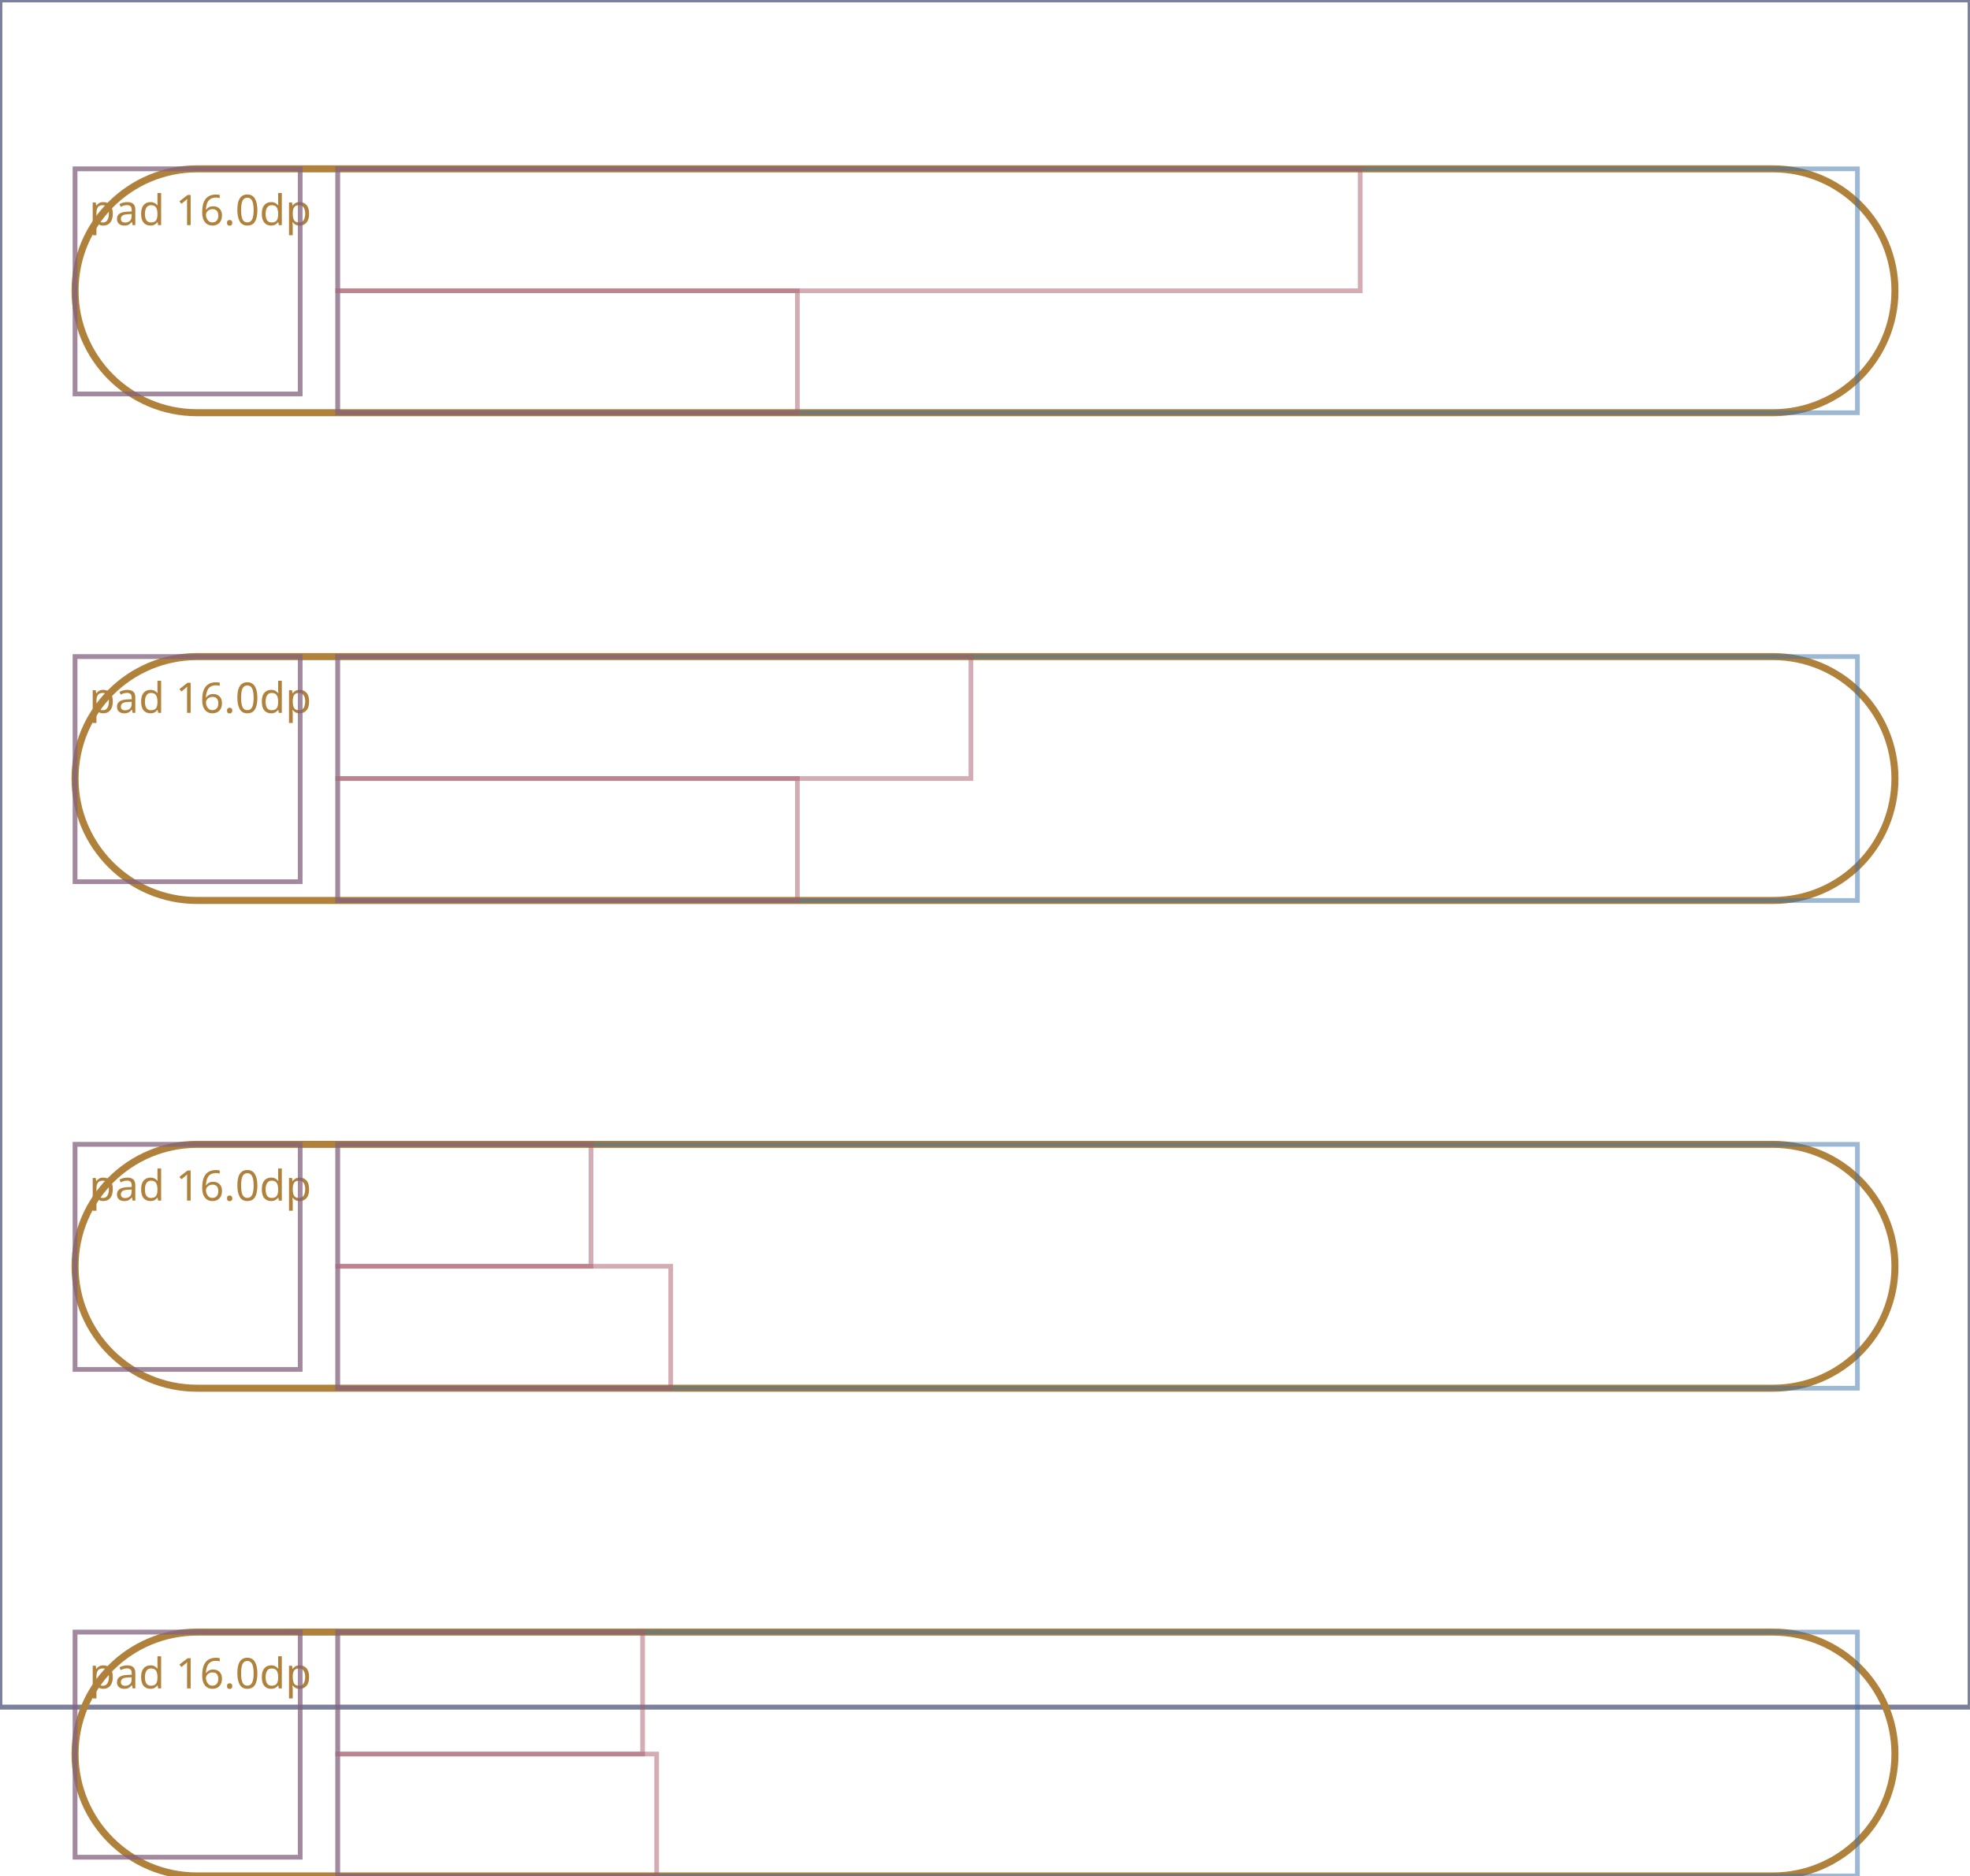
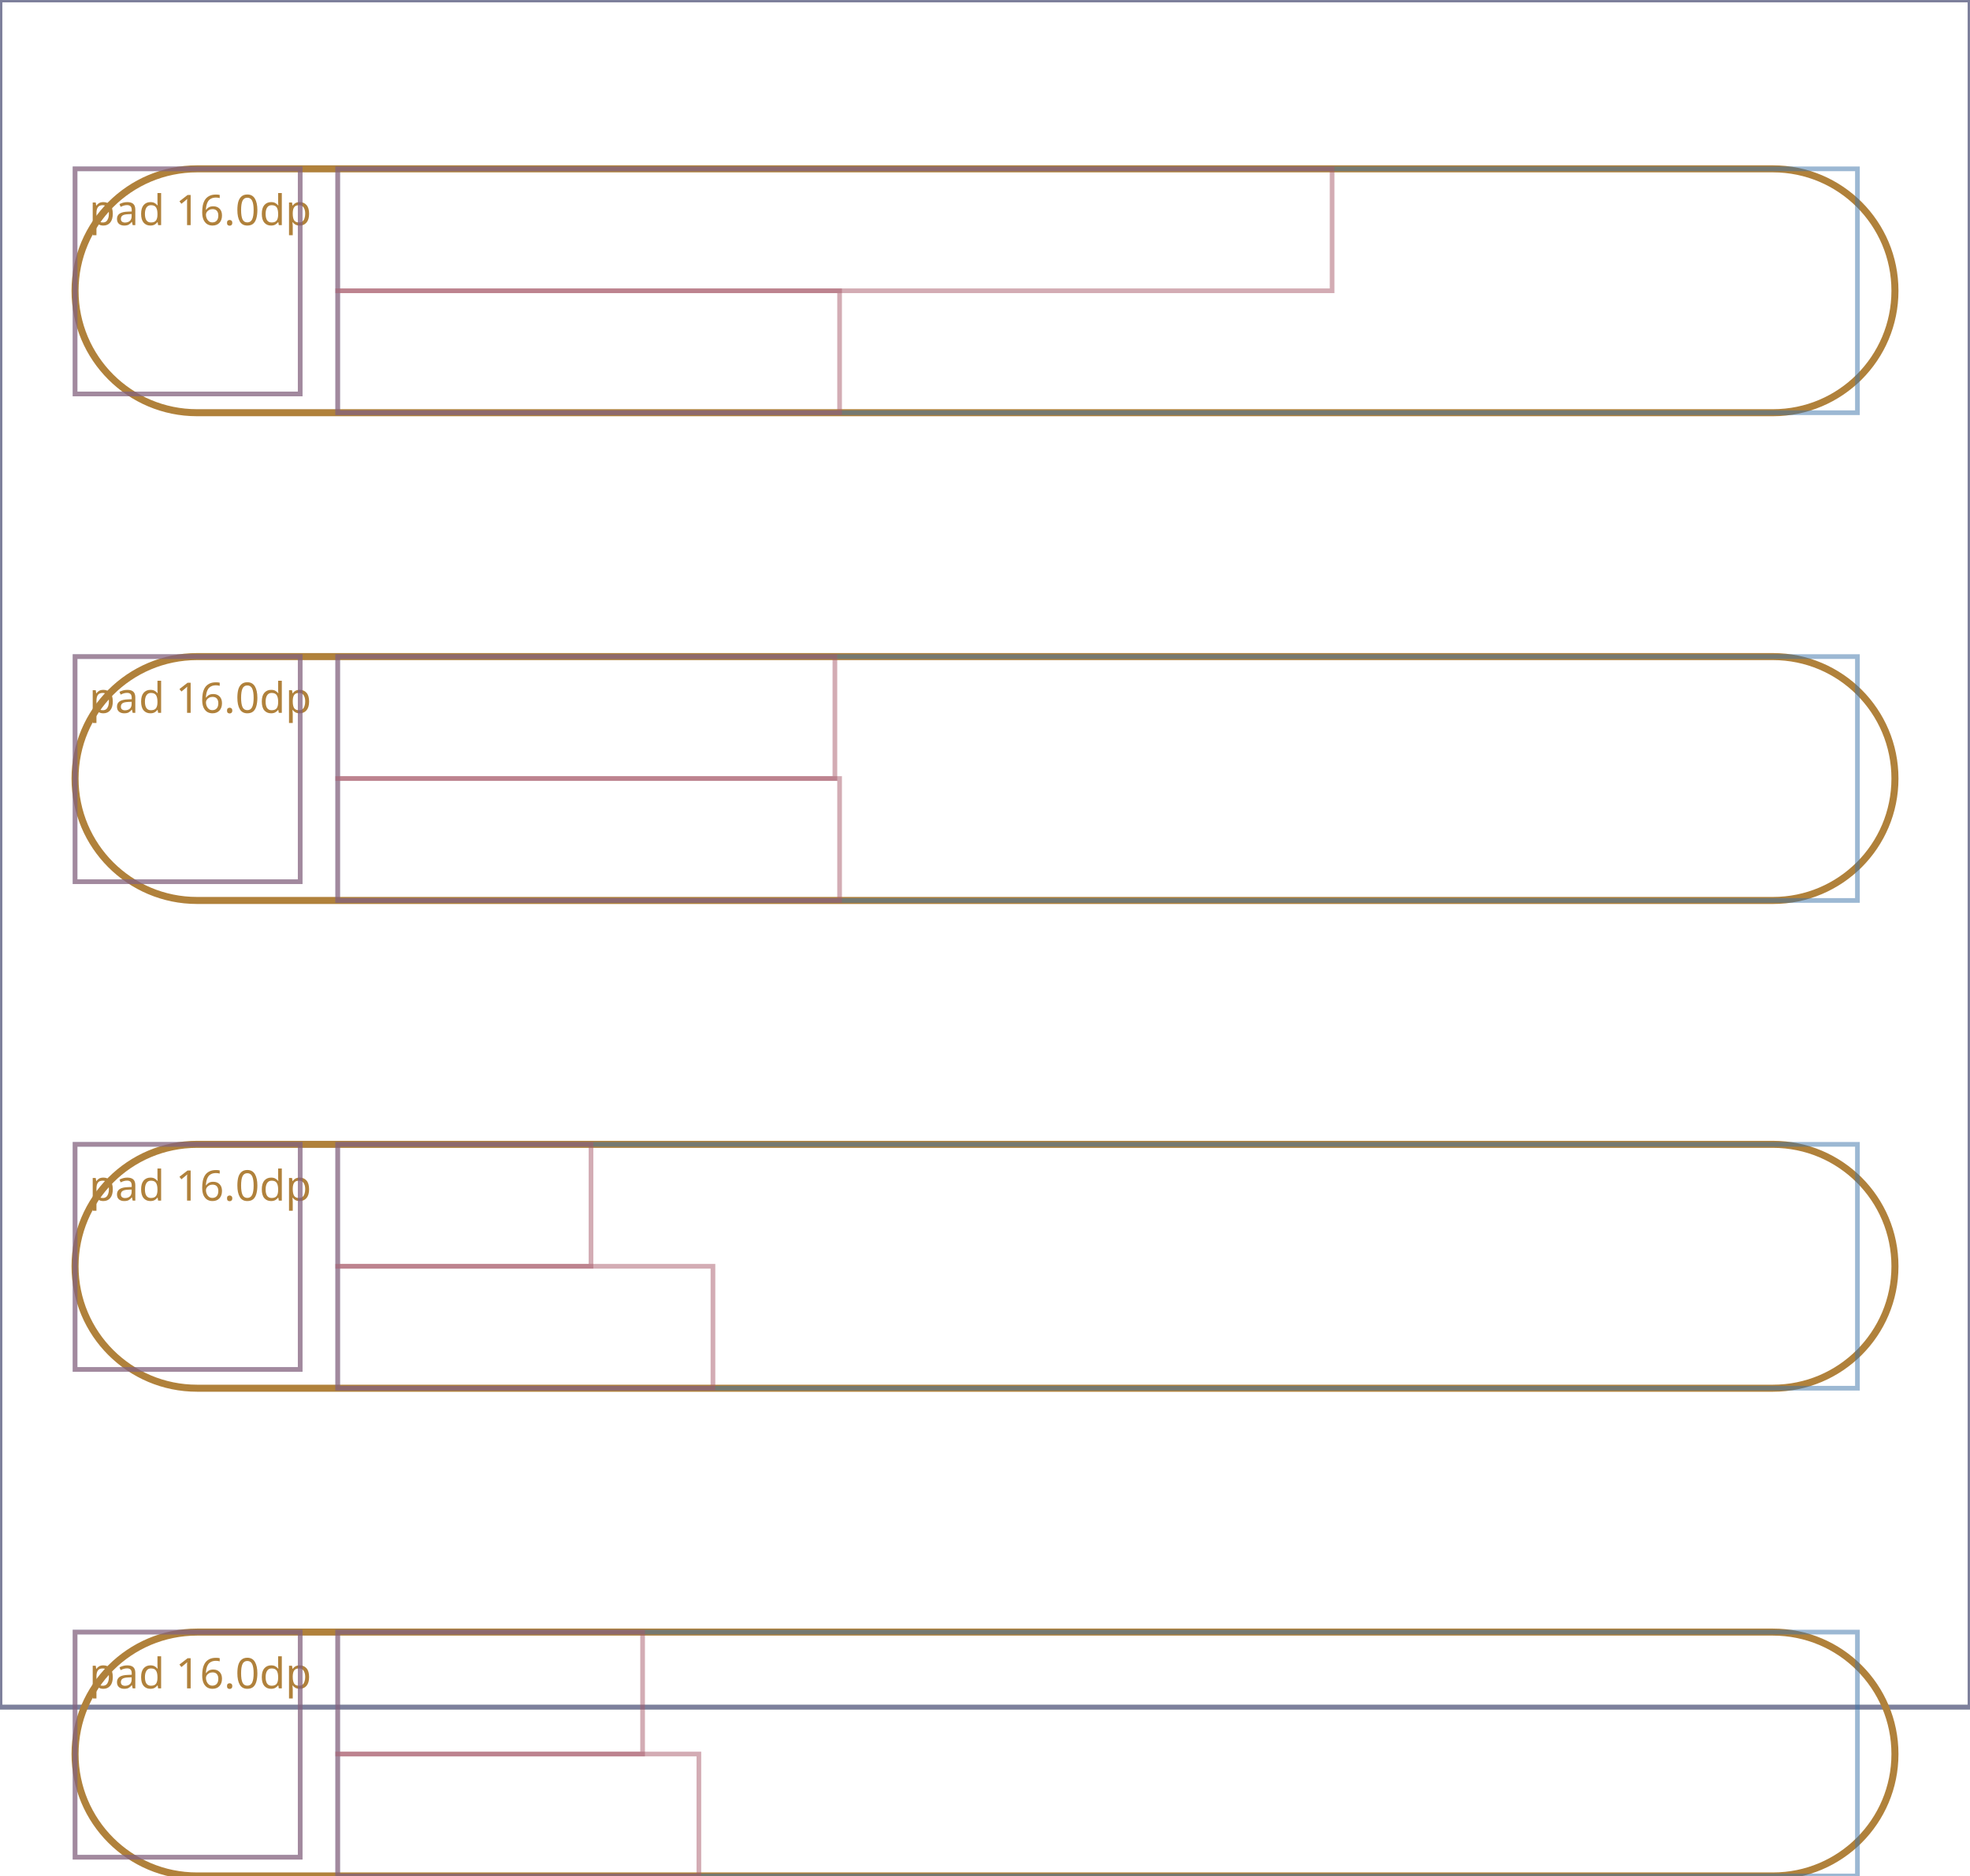
<svg xmlns="http://www.w3.org/2000/svg" viewBox="0 0 420 400" width="420" height="400" role="img" aria-label="GlimmerLazyColumn/TwoLine layout wireframe">
  <rect width="420" height="400" fill="#ffffff" />
  <g>
    <rect x="0" y="0" width="420" height="364" fill="none" fill-opacity="0" stroke="#5B6470" stroke-width="1" stroke-opacity="0.5" />
  </g>
  <g>
    <rect x="0" y="0" width="420" height="364" fill="none" fill-opacity="0" stroke="#2E7D6B" stroke-width="1" stroke-opacity="0.5" />
  </g>
  <g>
    <rect x="0" y="0" width="420" height="364" fill="none" fill-opacity="0" stroke="#8E6BA8" stroke-width="1" stroke-opacity="0.5" />
  </g>
  <g>
    <path d="M42,36 H378 A26,26 0 0 1 404,62 V62 A26,26 0 0 1 378,88 H42 A26,26 0 0 1 16,62 V62 A26,26 0 0 1 42,36 Z" fill="none" fill-opacity="0" stroke="#B0813B" stroke-width="1.5" stroke-opacity="1" />
    <text x="19" y="48" font-family="system-ui, sans-serif" font-size="9" fill="#B0813B">pad 16.0dp</text>
  </g>
  <g>
    <rect x="16" y="36" width="48" height="48" fill="none" fill-opacity="0" stroke="#3B72A8" stroke-width="1" stroke-opacity="0.5" />
  </g>
  <g>
    <rect x="16" y="36" width="48" height="48" fill="none" fill-opacity="0" stroke="#A85B6B" stroke-width="1" stroke-opacity="0.5" />
  </g>
  <g>
    <rect x="72" y="36" width="324" height="52" fill="none" fill-opacity="0" stroke="#3B72A8" stroke-width="1" stroke-opacity="0.5" />
  </g>
  <g>
-     <rect x="72" y="36" width="218" height="26" fill="none" fill-opacity="0" stroke="#A85B6B" stroke-width="1" stroke-opacity="0.5" />
+     <rect x="72" y="36" width="212" height="26" fill="none" fill-opacity="0" stroke="#A85B6B" stroke-width="1" stroke-opacity="0.5" />
  </g>
  <g>
-     <rect x="72" y="62" width="98" height="26" fill="none" fill-opacity="0" stroke="#A85B6B" stroke-width="1" stroke-opacity="0.5" />
+     <rect x="72" y="62" width="107" height="26" fill="none" fill-opacity="0" stroke="#A85B6B" stroke-width="1" stroke-opacity="0.5" />
  </g>
  <g>
    <path d="M42,140 H378 A26,26 0 0 1 404,166 V166 A26,26 0 0 1 378,192 H42 A26,26 0 0 1 16,166 V166 A26,26 0 0 1 42,140 Z" fill="none" fill-opacity="0" stroke="#B0813B" stroke-width="1.5" stroke-opacity="1" />
    <text x="19" y="152" font-family="system-ui, sans-serif" font-size="9" fill="#B0813B">pad 16.0dp</text>
  </g>
  <g>
    <rect x="16" y="140" width="48" height="48" fill="none" fill-opacity="0" stroke="#3B72A8" stroke-width="1" stroke-opacity="0.5" />
  </g>
  <g>
    <rect x="16" y="140" width="48" height="48" fill="none" fill-opacity="0" stroke="#A85B6B" stroke-width="1" stroke-opacity="0.5" />
  </g>
  <g>
    <rect x="72" y="140" width="324" height="52" fill="none" fill-opacity="0" stroke="#3B72A8" stroke-width="1" stroke-opacity="0.5" />
  </g>
  <g>
-     <rect x="72" y="140" width="135" height="26" fill="none" fill-opacity="0" stroke="#A85B6B" stroke-width="1" stroke-opacity="0.5" />
+     <rect x="72" y="140" width="106" height="26" fill="none" fill-opacity="0" stroke="#A85B6B" stroke-width="1" stroke-opacity="0.5" />
  </g>
  <g>
-     <rect x="72" y="166" width="98" height="26" fill="none" fill-opacity="0" stroke="#A85B6B" stroke-width="1" stroke-opacity="0.5" />
+     <rect x="72" y="166" width="107" height="26" fill="none" fill-opacity="0" stroke="#A85B6B" stroke-width="1" stroke-opacity="0.5" />
  </g>
  <g>
    <path d="M42,244 H378 A26,26 0 0 1 404,270 V270 A26,26 0 0 1 378,296 H42 A26,26 0 0 1 16,270 V270 A26,26 0 0 1 42,244 Z" fill="none" fill-opacity="0" stroke="#B0813B" stroke-width="1.5" stroke-opacity="1" />
    <text x="19" y="256" font-family="system-ui, sans-serif" font-size="9" fill="#B0813B">pad 16.0dp</text>
  </g>
  <g>
    <rect x="16" y="244" width="48" height="48" fill="none" fill-opacity="0" stroke="#3B72A8" stroke-width="1" stroke-opacity="0.5" />
  </g>
  <g>
    <rect x="16" y="244" width="48" height="48" fill="none" fill-opacity="0" stroke="#A85B6B" stroke-width="1" stroke-opacity="0.5" />
  </g>
  <g>
    <rect x="72" y="244" width="324" height="52" fill="none" fill-opacity="0" stroke="#3B72A8" stroke-width="1" stroke-opacity="0.5" />
  </g>
  <g>
    <rect x="72" y="244" width="54" height="26" fill="none" fill-opacity="0" stroke="#A85B6B" stroke-width="1" stroke-opacity="0.5" />
  </g>
  <g>
-     <rect x="72" y="270" width="71" height="26" fill="none" fill-opacity="0" stroke="#A85B6B" stroke-width="1" stroke-opacity="0.5" />
+     <rect x="72" y="270" width="80" height="26" fill="none" fill-opacity="0" stroke="#A85B6B" stroke-width="1" stroke-opacity="0.5" />
  </g>
  <g>
    <path d="M42,348 H378 A26,26 0 0 1 404,374 V374 A26,26 0 0 1 378,400 H42 A26,26 0 0 1 16,374 V374 A26,26 0 0 1 42,348 Z" fill="none" fill-opacity="0" stroke="#B0813B" stroke-width="1.5" stroke-opacity="1" />
    <text x="19" y="360" font-family="system-ui, sans-serif" font-size="9" fill="#B0813B">pad 16.0dp</text>
  </g>
  <g>
    <rect x="16" y="348" width="48" height="48" fill="none" fill-opacity="0" stroke="#3B72A8" stroke-width="1" stroke-opacity="0.5" />
  </g>
  <g>
    <rect x="16" y="348" width="48" height="48" fill="none" fill-opacity="0" stroke="#A85B6B" stroke-width="1" stroke-opacity="0.5" />
  </g>
  <g>
    <rect x="72" y="348" width="324" height="52" fill="none" fill-opacity="0" stroke="#3B72A8" stroke-width="1" stroke-opacity="0.5" />
  </g>
  <g>
    <rect x="72" y="348" width="65" height="26" fill="none" fill-opacity="0" stroke="#A85B6B" stroke-width="1" stroke-opacity="0.5" />
  </g>
  <g>
-     <rect x="72" y="374" width="68" height="26" fill="none" fill-opacity="0" stroke="#A85B6B" stroke-width="1" stroke-opacity="0.5" />
+     <rect x="72" y="374" width="77" height="26" fill="none" fill-opacity="0" stroke="#A85B6B" stroke-width="1" stroke-opacity="0.5" />
  </g>
</svg>
